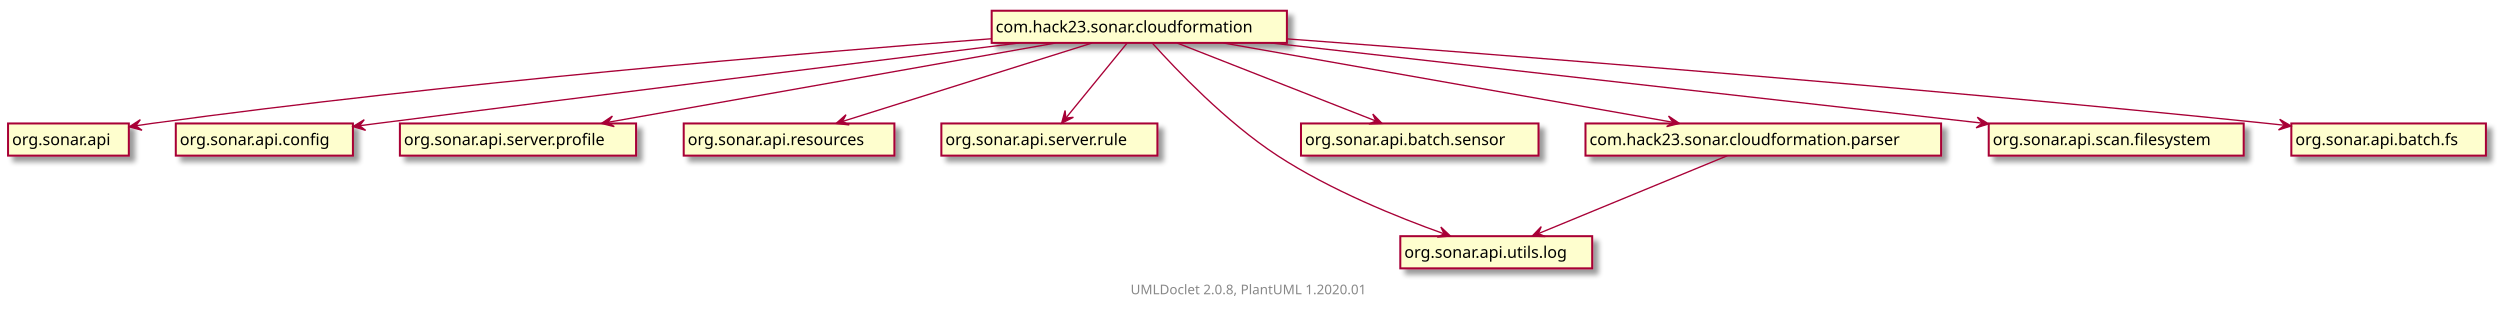
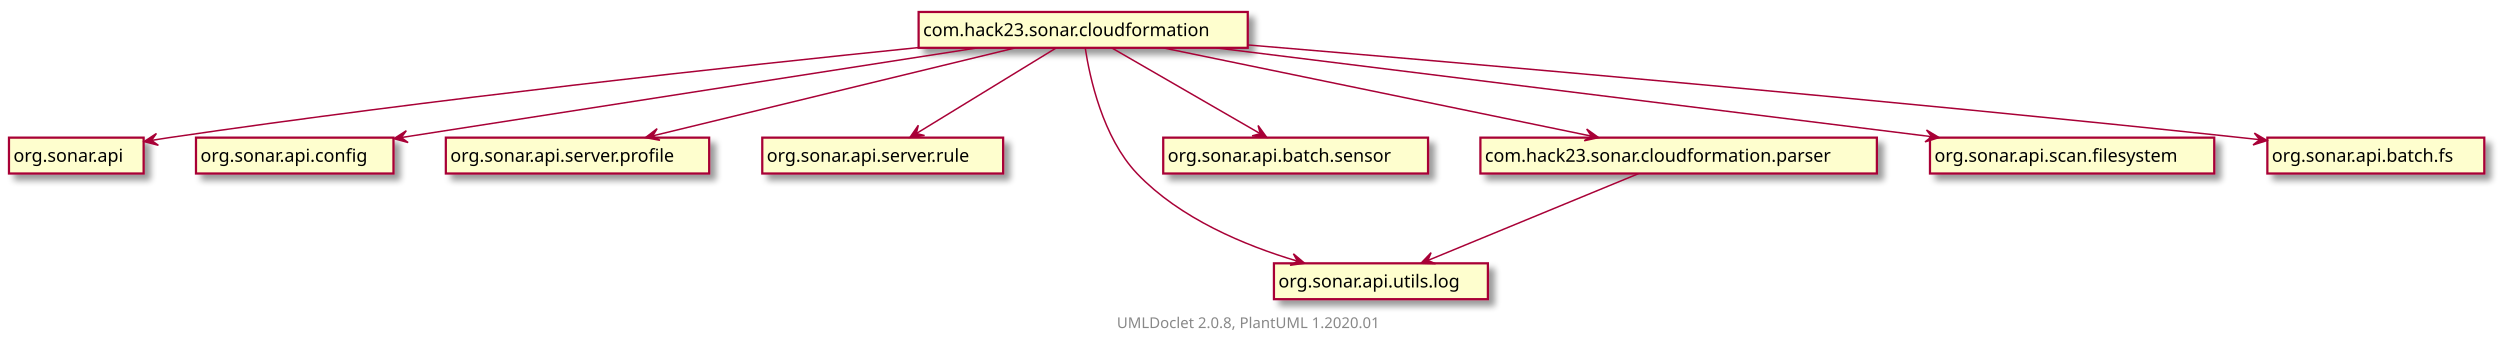
- <svg xmlns="http://www.w3.org/2000/svg" xmlns:xlink="http://www.w3.org/1999/xlink" contentScriptType="application/ecmascript" contentStyleType="text/css" height="232px" preserveAspectRatio="none" style="width:1863px;height:232px;" version="1.1" viewBox="0 0 1863 232" width="1863px" zoomAndPan="magnify">
+ <svg xmlns="http://www.w3.org/2000/svg" xmlns:xlink="http://www.w3.org/1999/xlink" contentScriptType="application/ecmascript" contentStyleType="text/css" height="232px" preserveAspectRatio="none" style="width:1671px;height:232px;" version="1.1" viewBox="0 0 1671 232" width="1671px" zoomAndPan="magnify">
  <defs>
-     <filter height="300%" id="f10ut04b8x3y6g" width="300%" x="-1" y="-1">
+     <filter height="300%" id="f12p0ymikhrsd7" width="300%" x="-1" y="-1">
      <feGaussianBlur result="blurOut" stdDeviation="2.0" />
      <feColorMatrix in="blurOut" result="blurOut2" type="matrix" values="0 0 0 0 0 0 0 0 0 0 0 0 0 0 0 0 0 0 .4 0" />
      <feOffset dx="4.0" dy="4.0" in="blurOut2" result="blurOut3" />
      <feBlend in="SourceGraphic" in2="blurOut3" mode="normal" />
    </filter>
  </defs>
  <g>
    <a href="com/hack23/sonar/cloudformation/package-summary.html" target="_top" title="com/hack23/sonar/cloudformation/package-summary.html" xlink:actuate="onRequest" xlink:href="com/hack23/sonar/cloudformation/package-summary.html" xlink:show="new" xlink:title="com/hack23/sonar/cloudformation/package-summary.html" xlink:type="simple">
-       <rect fill="#FEFECE" filter="url(#f10ut04b8x3y6g)" height="23.969" id="com.hack23.sonar.cloudformation" style="stroke: #A80036; stroke-width: 1.5;" width="220" x="739" y="8" />
-       <text fill="#000000" font-family="sans-serif" font-size="12" lengthAdjust="spacingAndGlyphs" textLength="214" x="742" y="24.139">com.hack23.sonar.cloudformation</text>
+       <rect fill="#FEFECE" filter="url(#f12p0ymikhrsd7)" height="23.969" id="com.hack23.sonar.cloudformation" style="stroke: #A80036; stroke-width: 1.5;" width="220" x="614" y="8" />
+       <text fill="#000000" font-family="sans-serif" font-size="12" lengthAdjust="spacingAndGlyphs" textLength="214" x="617" y="24.139">com.hack23.sonar.cloudformation</text>
    </a>
-     <rect fill="#FEFECE" filter="url(#f10ut04b8x3y6g)" height="23.969" id="org.sonar.api" style="stroke: #A80036; stroke-width: 1.5;" width="90" x="6" y="92" />
+     <rect fill="#FEFECE" filter="url(#f12p0ymikhrsd7)" height="23.969" id="org.sonar.api" style="stroke: #A80036; stroke-width: 1.5;" width="90" x="6" y="92" />
    <text fill="#000000" font-family="sans-serif" font-size="12" lengthAdjust="spacingAndGlyphs" textLength="84" x="9" y="108.139">org.sonar.api</text>
-     <rect fill="#FEFECE" filter="url(#f10ut04b8x3y6g)" height="23.969" id="org.sonar.api.config" style="stroke: #A80036; stroke-width: 1.5;" width="132" x="131" y="92" />
+     <rect fill="#FEFECE" filter="url(#f12p0ymikhrsd7)" height="23.969" id="org.sonar.api.config" style="stroke: #A80036; stroke-width: 1.5;" width="132" x="131" y="92" />
    <text fill="#000000" font-family="sans-serif" font-size="12" lengthAdjust="spacingAndGlyphs" textLength="126" x="134" y="108.139">org.sonar.api.config</text>
-     <rect fill="#FEFECE" filter="url(#f10ut04b8x3y6g)" height="23.969" id="org.sonar.api.server.profile" style="stroke: #A80036; stroke-width: 1.5;" width="176" x="298" y="92" />
+     <rect fill="#FEFECE" filter="url(#f12p0ymikhrsd7)" height="23.969" id="org.sonar.api.server.profile" style="stroke: #A80036; stroke-width: 1.5;" width="176" x="298" y="92" />
    <text fill="#000000" font-family="sans-serif" font-size="12" lengthAdjust="spacingAndGlyphs" textLength="170" x="301" y="108.139">org.sonar.api.server.profile</text>
-     <rect fill="#FEFECE" filter="url(#f10ut04b8x3y6g)" height="23.969" id="org.sonar.api.resources" style="stroke: #A80036; stroke-width: 1.5;" width="157" x="509.5" y="92" />
-     <text fill="#000000" font-family="sans-serif" font-size="12" lengthAdjust="spacingAndGlyphs" textLength="151" x="512.5" y="108.139">org.sonar.api.resources</text>
-     <rect fill="#FEFECE" filter="url(#f10ut04b8x3y6g)" height="23.969" id="org.sonar.api.server.rule" style="stroke: #A80036; stroke-width: 1.5;" width="161" x="701.5" y="92" />
-     <text fill="#000000" font-family="sans-serif" font-size="12" lengthAdjust="spacingAndGlyphs" textLength="155" x="704.5" y="108.139">org.sonar.api.server.rule</text>
-     <rect fill="#FEFECE" filter="url(#f10ut04b8x3y6g)" height="23.969" id="org.sonar.api.utils.log" style="stroke: #A80036; stroke-width: 1.5;" width="143" x="1043.5" y="176" />
-     <text fill="#000000" font-family="sans-serif" font-size="12" lengthAdjust="spacingAndGlyphs" textLength="137" x="1046.5" y="192.139">org.sonar.api.utils.log</text>
-     <rect fill="#FEFECE" filter="url(#f10ut04b8x3y6g)" height="23.969" id="org.sonar.api.batch.sensor" style="stroke: #A80036; stroke-width: 1.5;" width="177" x="969.5" y="92" />
-     <text fill="#000000" font-family="sans-serif" font-size="12" lengthAdjust="spacingAndGlyphs" textLength="171" x="972.5" y="108.139">org.sonar.api.batch.sensor</text>
+     <rect fill="#FEFECE" filter="url(#f12p0ymikhrsd7)" height="23.969" id="org.sonar.api.server.rule" style="stroke: #A80036; stroke-width: 1.5;" width="161" x="509.5" y="92" />
+     <text fill="#000000" font-family="sans-serif" font-size="12" lengthAdjust="spacingAndGlyphs" textLength="155" x="512.5" y="108.139">org.sonar.api.server.rule</text>
+     <rect fill="#FEFECE" filter="url(#f12p0ymikhrsd7)" height="23.969" id="org.sonar.api.utils.log" style="stroke: #A80036; stroke-width: 1.5;" width="143" x="851.5" y="176" />
+     <text fill="#000000" font-family="sans-serif" font-size="12" lengthAdjust="spacingAndGlyphs" textLength="137" x="854.5" y="192.139">org.sonar.api.utils.log</text>
+     <rect fill="#FEFECE" filter="url(#f12p0ymikhrsd7)" height="23.969" id="org.sonar.api.batch.sensor" style="stroke: #A80036; stroke-width: 1.5;" width="177" x="777.5" y="92" />
+     <text fill="#000000" font-family="sans-serif" font-size="12" lengthAdjust="spacingAndGlyphs" textLength="171" x="780.5" y="108.139">org.sonar.api.batch.sensor</text>
    <a href="com/hack23/sonar/cloudformation/parser/package-summary.html" target="_top" title="com/hack23/sonar/cloudformation/parser/package-summary.html" xlink:actuate="onRequest" xlink:href="com/hack23/sonar/cloudformation/parser/package-summary.html" xlink:show="new" xlink:title="com/hack23/sonar/cloudformation/parser/package-summary.html" xlink:type="simple">
-       <rect fill="#FEFECE" filter="url(#f10ut04b8x3y6g)" height="23.969" id="com.hack23.sonar.cloudformation.parser" style="stroke: #A80036; stroke-width: 1.5;" width="265" x="1181.5" y="92" />
-       <text fill="#000000" font-family="sans-serif" font-size="12" lengthAdjust="spacingAndGlyphs" textLength="259" x="1184.5" y="108.139">com.hack23.sonar.cloudformation.parser</text>
+       <rect fill="#FEFECE" filter="url(#f12p0ymikhrsd7)" height="23.969" id="com.hack23.sonar.cloudformation.parser" style="stroke: #A80036; stroke-width: 1.5;" width="265" x="989.5" y="92" />
+       <text fill="#000000" font-family="sans-serif" font-size="12" lengthAdjust="spacingAndGlyphs" textLength="259" x="992.5" y="108.139">com.hack23.sonar.cloudformation.parser</text>
    </a>
-     <rect fill="#FEFECE" filter="url(#f10ut04b8x3y6g)" height="23.969" id="org.sonar.api.scan.filesystem" style="stroke: #A80036; stroke-width: 1.5;" width="190" x="1482" y="92" />
-     <text fill="#000000" font-family="sans-serif" font-size="12" lengthAdjust="spacingAndGlyphs" textLength="184" x="1485" y="108.139">org.sonar.api.scan.filesystem</text>
-     <rect fill="#FEFECE" filter="url(#f10ut04b8x3y6g)" height="23.969" id="org.sonar.api.batch.fs" style="stroke: #A80036; stroke-width: 1.5;" width="145" x="1707.5" y="92" />
-     <text fill="#000000" font-family="sans-serif" font-size="12" lengthAdjust="spacingAndGlyphs" textLength="139" x="1710.5" y="108.139">org.sonar.api.batch.fs</text>
-     <path d="M738.95,28.87 C594.79,39.82 334.31,61.74 113,92 C109.19,92.52 105.26,93.11 101.31,93.73 " fill="none" id="com.hack23.sonar.cloudformation-&gt;org.sonar.api" style="stroke: #A80036; stroke-width: 1.0;" />
-     <polygon fill="#A80036" points="96.31,94.53,105.826,97.067,101.248,93.745,104.57,89.167,96.31,94.53" style="stroke: #A80036; stroke-width: 1.0;" />
-     <path d="M759.46,32.03 C647.52,45.85 450.06,70.37 281,92 C276.81,92.54 272.49,93.09 268.14,93.65 " fill="none" id="com.hack23.sonar.cloudformation-&gt;org.sonar.api.config" style="stroke: #A80036; stroke-width: 1.0;" />
-     <polygon fill="#A80036" points="263.03,94.32,272.47,97.129,267.988,93.677,271.441,89.196,263.03,94.32" style="stroke: #A80036; stroke-width: 1.0;" />
-     <path d="M786.56,32.06 C699.59,47.46 542.63,75.26 453.19,91.1 " fill="none" id="com.hack23.sonar.cloudformation-&gt;org.sonar.api.server.profile" style="stroke: #A80036; stroke-width: 1.0;" />
-     <polygon fill="#A80036" points="448.19,91.99,457.749,94.362,453.114,91.119,456.356,86.484,448.19,91.99" style="stroke: #A80036; stroke-width: 1.0;" />
-     <path d="M813.8,32.06 C765.41,47.26 678.58,74.54 627.85,90.48 " fill="none" id="com.hack23.sonar.cloudformation-&gt;org.sonar.api.resources" style="stroke: #A80036; stroke-width: 1.0;" />
-     <polygon fill="#A80036" points="623.06,91.99,632.845,93.107,627.83,90.49,630.446,85.475,623.06,91.99" style="stroke: #A80036; stroke-width: 1.0;" />
-     <path d="M839.96,32.06 C828.18,46.49 807.5,71.79 794.29,87.95 " fill="none" id="com.hack23.sonar.cloudformation-&gt;org.sonar.api.server.rule" style="stroke: #A80036; stroke-width: 1.0;" />
-     <polygon fill="#A80036" points="791.11,91.85,799.898,87.403,794.27,87.975,793.698,82.347,791.11,91.85" style="stroke: #A80036; stroke-width: 1.0;" />
-     <path d="M858.83,32.26 C876.1,51.49 913.69,91.02 952,116 C991.43,141.71 1041.72,161.99 1075.95,174.18 " fill="none" id="com.hack23.sonar.cloudformation-&gt;org.sonar.api.utils.log" style="stroke: #A80036; stroke-width: 1.0;" />
-     <polygon fill="#A80036" points="1080.88,175.92,1073.716,169.162,1076.163,174.262,1071.063,176.709,1080.88,175.92" style="stroke: #A80036; stroke-width: 1.0;" />
-     <path d="M877.19,32.06 C915.62,47.14 984.35,74.1 1025.1,90.09 " fill="none" id="com.hack23.sonar.cloudformation-&gt;org.sonar.api.batch.sensor" style="stroke: #A80036; stroke-width: 1.0;" />
-     <polygon fill="#A80036" points="1029.93,91.99,1023.014,84.977,1025.276,90.163,1020.091,92.424,1029.93,91.99" style="stroke: #A80036; stroke-width: 1.0;" />
-     <path d="M911.71,32.06 C999.06,47.46 1156.7,75.26 1246.52,91.1 " fill="none" id="com.hack23.sonar.cloudformation-&gt;com.hack23.sonar.cloudformation.parser" style="stroke: #A80036; stroke-width: 1.0;" />
-     <polygon fill="#A80036" points="1251.54,91.99,1243.374,86.484,1246.616,91.119,1241.981,94.362,1251.54,91.99" style="stroke: #A80036; stroke-width: 1.0;" />
-     <path d="M946.8,32.02 C1085.21,47.61 1336.89,75.95 1476.66,91.7 " fill="none" id="com.hack23.sonar.cloudformation-&gt;org.sonar.api.scan.filesystem" style="stroke: #A80036; stroke-width: 1.0;" />
-     <polygon fill="#A80036" points="1481.99,92.3,1473.492,87.323,1477.021,91.743,1472.601,95.273,1481.99,92.3" style="stroke: #A80036; stroke-width: 1.0;" />
-     <path d="M959.33,28.99 C1120.17,40.94 1428.38,64.98 1690,92 C1693.96,92.41 1698.02,92.85 1702.12,93.3 " fill="none" id="com.hack23.sonar.cloudformation-&gt;org.sonar.api.batch.fs" style="stroke: #A80036; stroke-width: 1.0;" />
-     <polygon fill="#A80036" points="1707.33,93.88,1698.833,88.9,1702.361,93.322,1697.94,96.85,1707.33,93.88" style="stroke: #A80036; stroke-width: 1.0;" />
-     <path d="M1287.16,116.06 C1250.71,131.08 1185.66,157.89 1146.8,173.9 " fill="none" id="com.hack23.sonar.cloudformation.parser-&gt;org.sonar.api.utils.log" style="stroke: #A80036; stroke-width: 1.0;" />
-     <polygon fill="#A80036" points="1141.73,175.99,1151.575,176.273,1146.355,174.091,1148.537,168.872,1141.73,175.99" style="stroke: #A80036; stroke-width: 1.0;" />
-     <text fill="#888888" font-family="sans-serif" font-size="10" lengthAdjust="spacingAndGlyphs" textLength="186" x="842.5" y="219.282">UMLDoclet 2.0.8, PlantUML 1.2020.01</text>
+     <rect fill="#FEFECE" filter="url(#f12p0ymikhrsd7)" height="23.969" id="org.sonar.api.scan.filesystem" style="stroke: #A80036; stroke-width: 1.5;" width="190" x="1290" y="92" />
+     <text fill="#000000" font-family="sans-serif" font-size="12" lengthAdjust="spacingAndGlyphs" textLength="184" x="1293" y="108.139">org.sonar.api.scan.filesystem</text>
+     <rect fill="#FEFECE" filter="url(#f12p0ymikhrsd7)" height="23.969" id="org.sonar.api.batch.fs" style="stroke: #A80036; stroke-width: 1.5;" width="145" x="1515.5" y="92" />
+     <text fill="#000000" font-family="sans-serif" font-size="12" lengthAdjust="spacingAndGlyphs" textLength="139" x="1518.5" y="108.139">org.sonar.api.batch.fs</text>
+     <path d="M613.92,31.79 C491.38,44.26 287.6,66.39 113,92 C109.2,92.56 105.27,93.17 101.32,93.81 " fill="none" id="com.hack23.sonar.cloudformation-&gt;org.sonar.api" style="stroke: #A80036; stroke-width: 1.0;" />
+     <polygon fill="#A80036" points="96.32,94.64,105.852,97.119,101.253,93.825,104.548,89.226,96.32,94.64" style="stroke: #A80036; stroke-width: 1.0;" />
+     <path d="M653.2,32.02 C552.58,47.67 369.25,76.2 268.33,91.9 " fill="none" id="com.hack23.sonar.cloudformation-&gt;org.sonar.api.config" style="stroke: #A80036; stroke-width: 1.0;" />
+     <polygon fill="#A80036" points="263.29,92.68,272.792,95.271,268.232,91.923,271.581,87.363,263.29,92.68" style="stroke: #A80036; stroke-width: 1.0;" />
+     <path d="M678.42,32.06 C615.37,47.35 501.93,74.87 436.42,90.77 " fill="none" id="com.hack23.sonar.cloudformation-&gt;org.sonar.api.server.profile" style="stroke: #A80036; stroke-width: 1.0;" />
+     <polygon fill="#A80036" points="431.4,91.99,441.087,93.768,436.261,90.818,439.211,85.991,431.4,91.99" style="stroke: #A80036; stroke-width: 1.0;" />
+     <path d="M705.93,32.06 C681.75,46.85 638.89,73.08 612.6,89.17 " fill="none" id="com.hack23.sonar.cloudformation-&gt;org.sonar.api.server.rule" style="stroke: #A80036; stroke-width: 1.0;" />
+     <polygon fill="#A80036" points="608.21,91.85,617.975,90.564,612.475,89.24,613.798,83.74,608.21,91.85" style="stroke: #A80036; stroke-width: 1.0;" />
+     <path d="M725.38,32.16 C728.34,51.59 737.01,91.86 760,116 C788.61,146.04 832.1,164.1 866.97,174.49 " fill="none" id="com.hack23.sonar.cloudformation-&gt;org.sonar.api.utils.log" style="stroke: #A80036; stroke-width: 1.0;" />
+     <polygon fill="#A80036" points="872.05,175.97,864.513,169.631,867.246,174.583,862.294,177.317,872.05,175.97" style="stroke: #A80036; stroke-width: 1.0;" />
+     <path d="M743.15,32.06 C768.77,46.85 814.19,73.08 842.05,89.17 " fill="none" id="com.hack23.sonar.cloudformation-&gt;org.sonar.api.batch.sensor" style="stroke: #A80036; stroke-width: 1.0;" />
+     <polygon fill="#A80036" points="846.7,91.85,840.907,83.885,842.37,89.349,836.906,90.813,846.7,91.85" style="stroke: #A80036; stroke-width: 1.0;" />
+     <path d="M777.68,32.06 C852.21,47.42 986.56,75.09 1063.55,90.96 " fill="none" id="com.hack23.sonar.cloudformation-&gt;com.hack23.sonar.cloudformation.parser" style="stroke: #A80036; stroke-width: 1.0;" />
+     <polygon fill="#A80036" points="1068.54,91.99,1060.538,86.249,1063.644,90.977,1058.916,94.083,1068.54,91.99" style="stroke: #A80036; stroke-width: 1.0;" />
+     <path d="M812.8,32.02 C937.48,47.48 1163.38,75.51 1290.87,91.32 " fill="none" id="com.hack23.sonar.cloudformation-&gt;org.sonar.api.scan.filesystem" style="stroke: #A80036; stroke-width: 1.0;" />
+     <polygon fill="#A80036" points="1296.11,91.97,1287.67,86.894,1291.148,91.355,1286.686,94.833,1296.11,91.97" style="stroke: #A80036; stroke-width: 1.0;" />
+     <path d="M834.01,30.04 C984.18,42.62 1261.69,66.73 1498,92 C1501.96,92.42 1506.02,92.87 1510.12,93.33 " fill="none" id="com.hack23.sonar.cloudformation-&gt;org.sonar.api.batch.fs" style="stroke: #A80036; stroke-width: 1.0;" />
+     <polygon fill="#A80036" points="1515.32,93.93,1506.822,88.953,1510.351,93.373,1505.93,96.903,1515.32,93.93" style="stroke: #A80036; stroke-width: 1.0;" />
+     <path d="M1095.16,116.06 C1058.71,131.08 993.66,157.89 954.8,173.9 " fill="none" id="com.hack23.sonar.cloudformation.parser-&gt;org.sonar.api.utils.log" style="stroke: #A80036; stroke-width: 1.0;" />
+     <polygon fill="#A80036" points="949.73,175.99,959.575,176.273,954.356,174.091,956.537,168.872,949.73,175.99" style="stroke: #A80036; stroke-width: 1.0;" />
+     <text fill="#888888" font-family="sans-serif" font-size="10" lengthAdjust="spacingAndGlyphs" textLength="186" x="746.5" y="219.282">UMLDoclet 2.0.8, PlantUML 1.2020.01</text>
  </g>
</svg>
